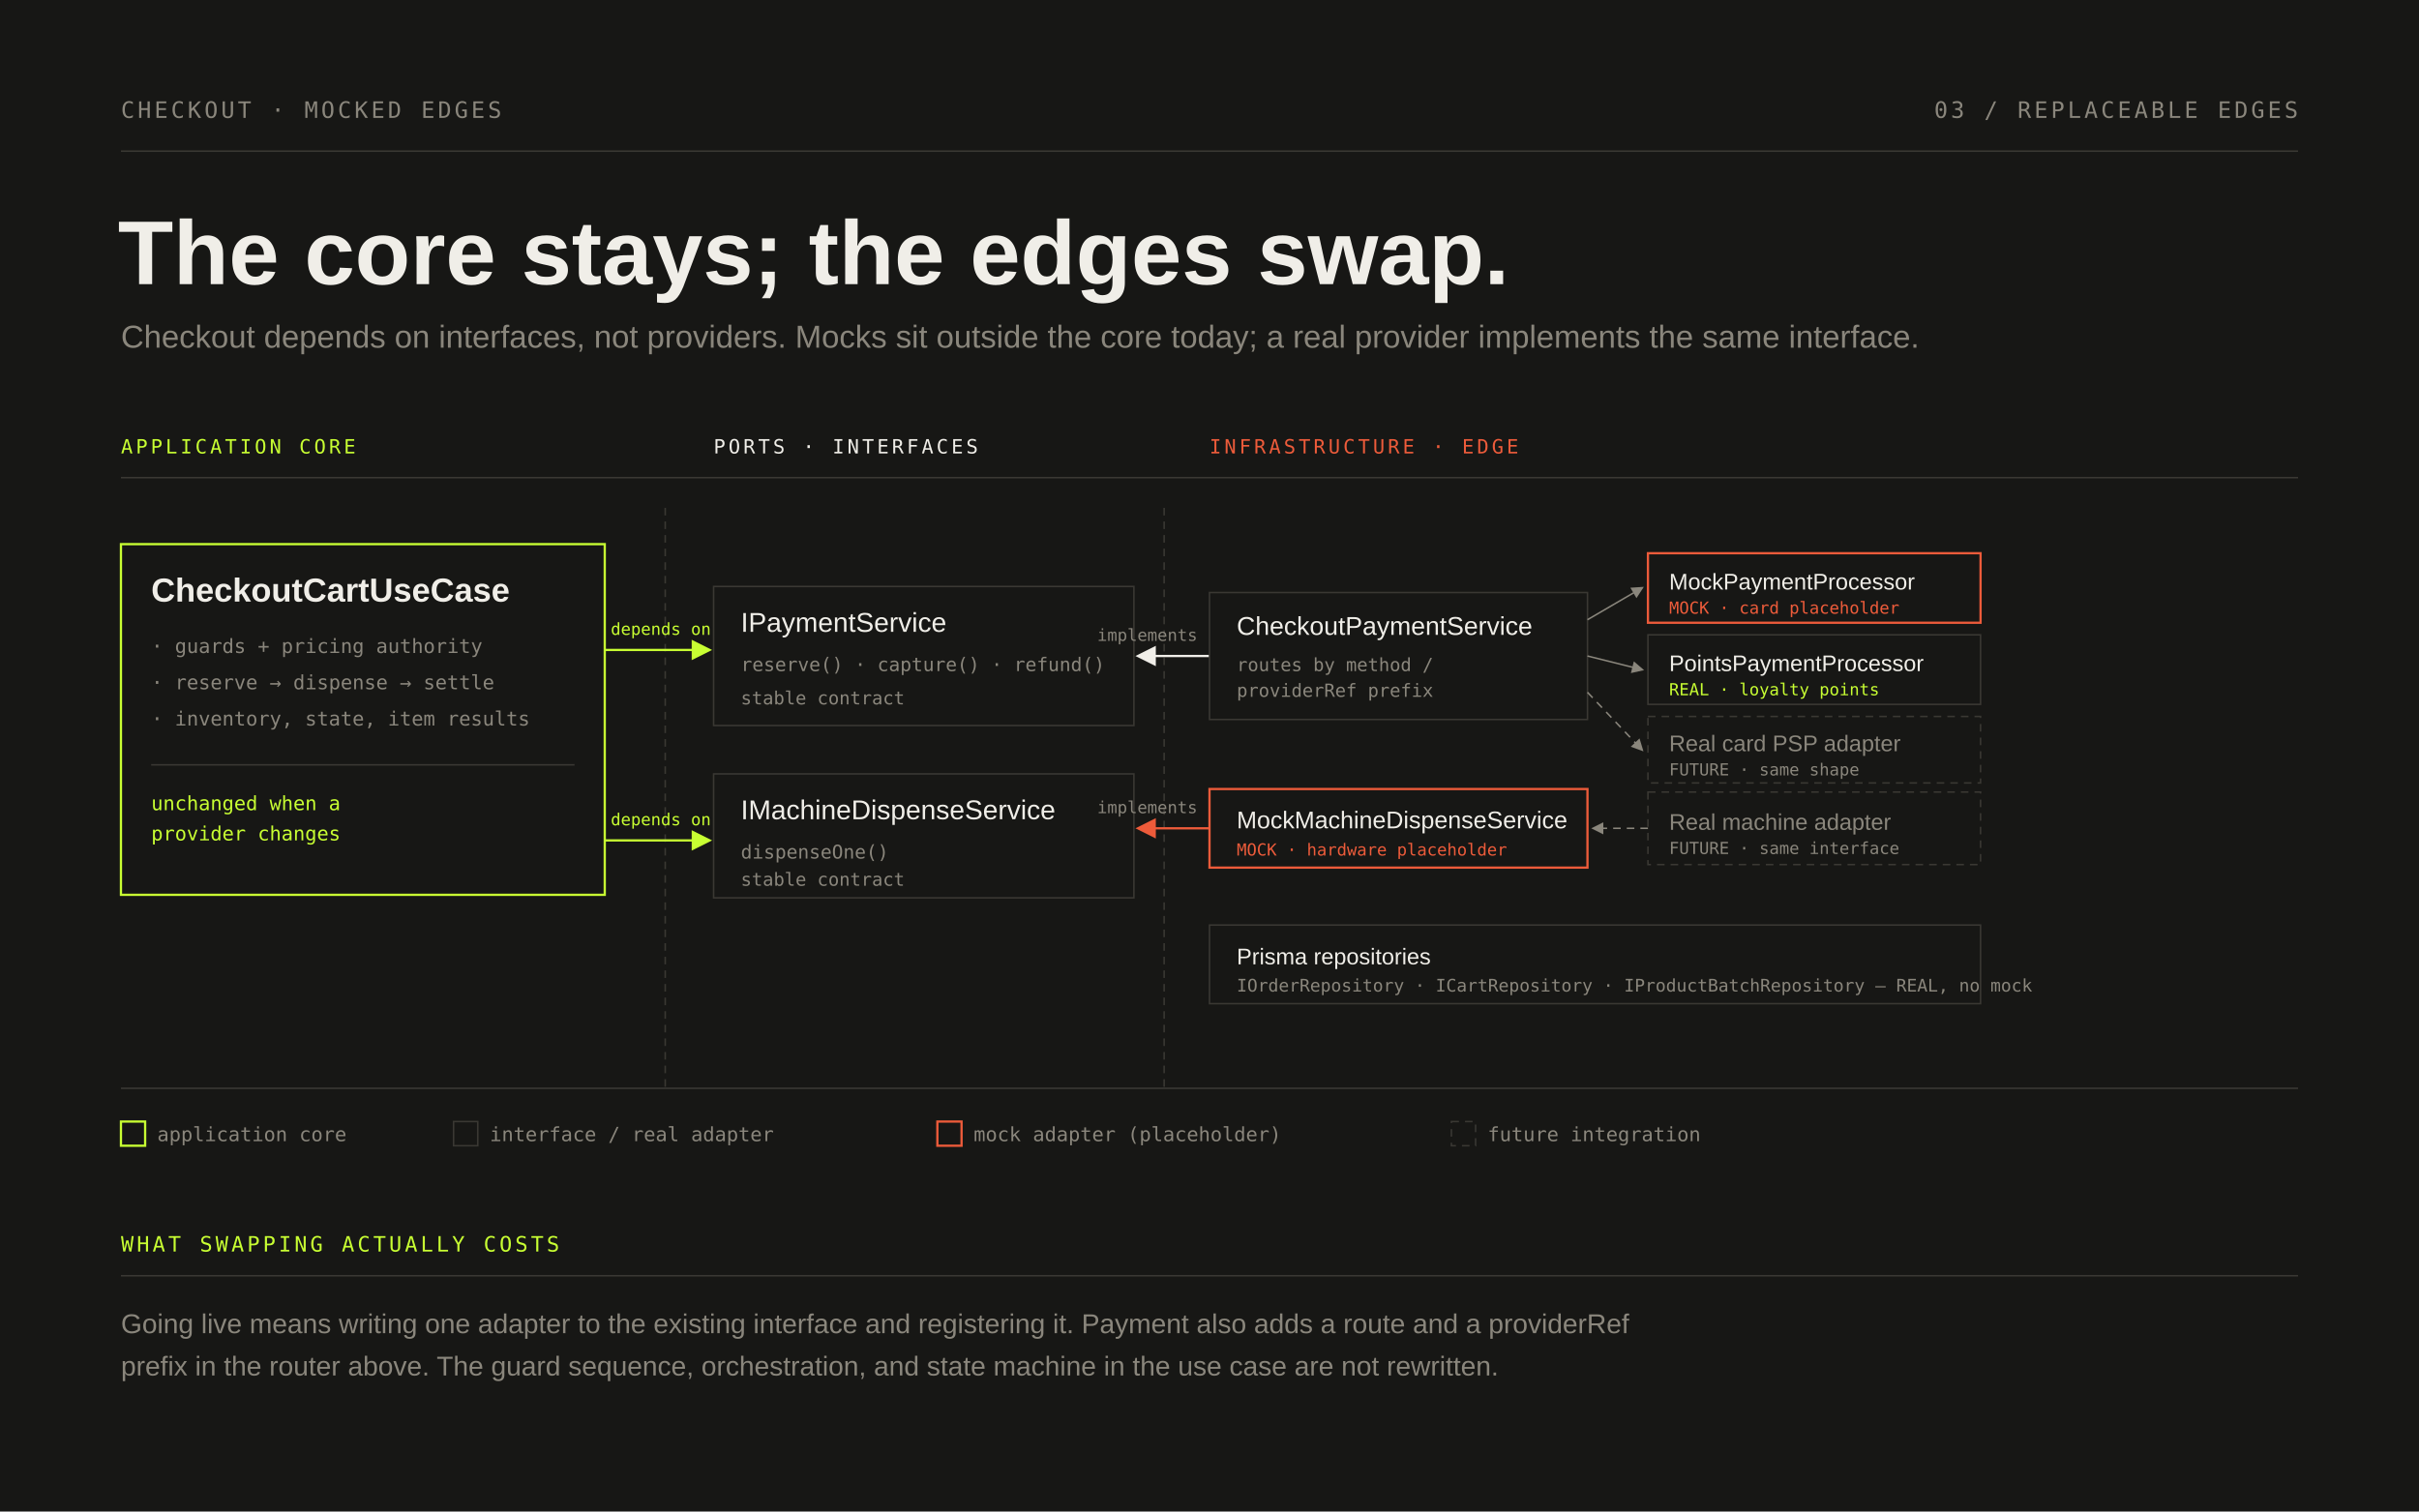
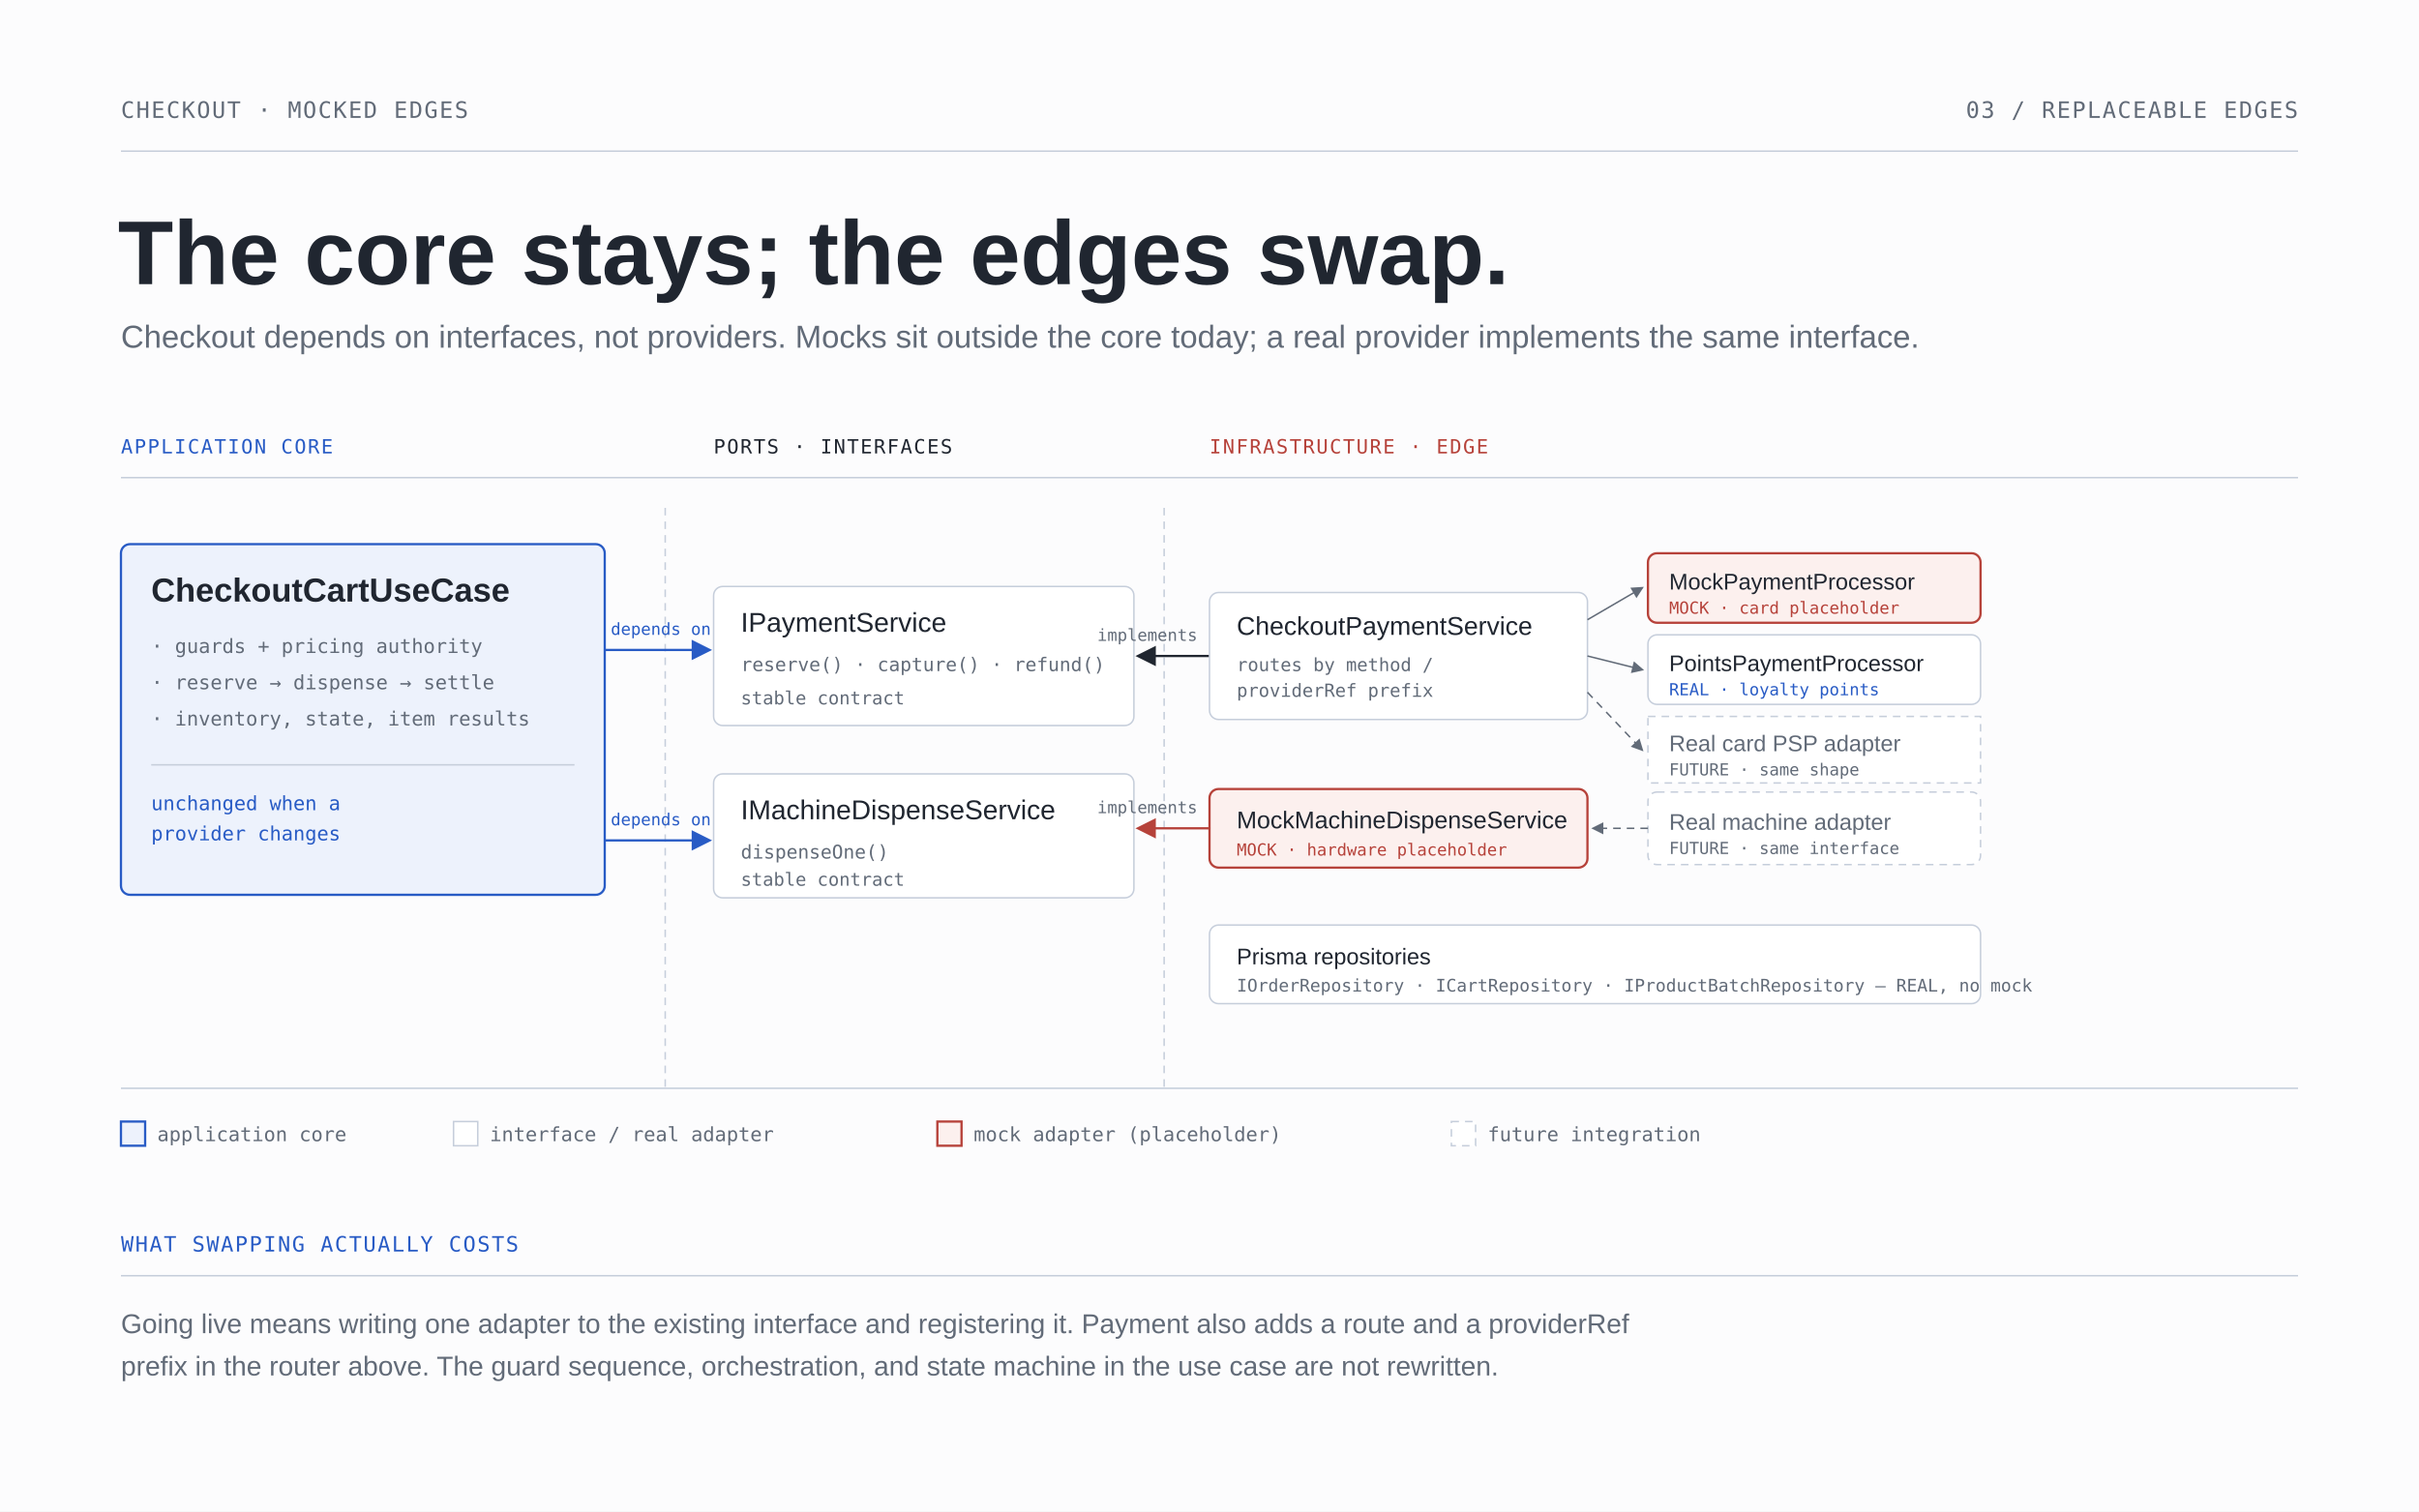
- <svg xmlns="http://www.w3.org/2000/svg" viewBox="0 0 1600 1000" font-family="Manrope, 'Helvetica Neue', Arial, sans-serif">
+ <svg xmlns="http://www.w3.org/2000/svg" viewBox="0 0 1600 1000" font-family="-apple-system, BlinkMacSystemFont, 'Segoe UI', Arial, sans-serif">
  <defs>
    <style>
-       .bg    { fill: #171715; }
-       .fg    { fill: #F0EEE8; }
-       .muted { fill: #8A867C; }
-       .green { fill: #C8FF32; }
-       .coral { fill: #ED5B3A; }
-       .mono  { font-family: 'DM Mono', 'SFMono-Regular', Menlo, monospace; }
-       .lbl   { font-family: 'DM Mono', 'SFMono-Regular', Menlo, monospace; letter-spacing: 2px; }
-       .line  { stroke: #3A3833; stroke-width: 1; }
-       .nbox  { fill: none; stroke: #3A3833; stroke-width: 1; }
-       .nboxg { fill: none; stroke: #C8FF32; stroke-width: 1.5; }
-       .nboxc { fill: none; stroke: #ED5B3A; stroke-width: 1.5; }
+       .bg    { fill: #fcfcfd; }
+       .fg    { fill: #202630; }
+       .muted { fill: #626b78; }
+       .green { fill: #285bc5; }
+       .coral { fill: #b6423a; }
+       .mono  { font-family:  'SFMono-Regular', Menlo, monospace; }
+       .lbl   { font-family:  'SFMono-Regular', Menlo, monospace; letter-spacing: 1px; }
+       .line  { stroke: #c6cedb; stroke-width: 1; }
+       .nbox  { fill: none; stroke: #c6cedb; stroke-width: 1; }
+       .nboxg { fill: none; stroke: #285bc5; stroke-width: 1.5; }
+       .nboxc { fill: none; stroke: #b6423a; stroke-width: 1.5; }
      .dash  { stroke-dasharray: 5 4; }
+     
+       rect.nbox, rect.box { fill: #ffffff; }
+       rect.nboxg, rect.boxa { fill: #edf2fc; }
+       rect.nboxc, rect.boxn { fill: #fcf0ee; }
    </style>
    <marker id="ag" markerWidth="9" markerHeight="9" refX="7" refY="4.5" orient="auto">
-       <path d="M0,0 L9,4.5 L0,9 Z" fill="#C8FF32" />
+       <path d="M0,0 L9,4.5 L0,9 Z" fill="#285bc5" />
    </marker>
    <marker id="af" markerWidth="9" markerHeight="9" refX="7" refY="4.5" orient="auto">
-       <path d="M0,0 L9,4.5 L0,9 Z" fill="#F0EEE8" />
+       <path d="M0,0 L9,4.5 L0,9 Z" fill="#202630" />
    </marker>
    <marker id="acm" markerWidth="9" markerHeight="9" refX="7" refY="4.5" orient="auto">
-       <path d="M0,0 L9,4.5 L0,9 Z" fill="#ED5B3A" />
+       <path d="M0,0 L9,4.5 L0,9 Z" fill="#b6423a" />
    </marker>
    <marker id="am" markerWidth="8" markerHeight="8" refX="6.5" refY="4" orient="auto">
-       <path d="M0,0 L8,4 L0,8 Z" fill="#8A867C" />
+       <path d="M0,0 L8,4 L0,8 Z" fill="#626b78" />
    </marker>
  </defs>
  <rect class="bg" x="0" y="0" width="1600" height="1000" />
  <text class="lbl muted" x="80" y="78" font-size="15">CHECKOUT · MOCKED EDGES</text>
  <text class="lbl muted" x="1520" y="78" font-size="15" text-anchor="end">03 / REPLACEABLE EDGES</text>
  <line class="line" x1="80" y1="100" x2="1520" y2="100" />
  <text class="fg" x="78" y="188" font-size="60" font-weight="600">The core stays; the edges swap.</text>
  <text class="muted" x="80" y="230" font-size="21">Checkout depends on interfaces, not providers. Mocks sit outside the core today; a real provider implements the same interface.</text>
  <text class="lbl green" x="80" y="300" font-size="13">APPLICATION CORE</text>
  <text class="lbl fg" x="472" y="300" font-size="13">PORTS · INTERFACES</text>
  <text class="lbl coral" x="800" y="300" font-size="13">INFRASTRUCTURE · EDGE</text>
  <line class="line" x1="80" y1="316" x2="1520" y2="316" />
  <line class="line dash" x1="440" y1="336" x2="440" y2="720" />
  <line class="line dash" x1="770" y1="336" x2="770" y2="720" />
-   <rect class="nboxg" x="80" y="360" width="320" height="232" />
+   <rect rx="6" class="nboxg" x="80" y="360" width="320" height="232" />
  <text class="fg" x="100" y="398" font-size="22" font-weight="600">CheckoutCartUseCase</text>
  <text class="mono muted" x="100" y="432" font-size="13">· guards + pricing authority</text>
  <text class="mono muted" x="100" y="456" font-size="13">· reserve → dispense → settle</text>
  <text class="mono muted" x="100" y="480" font-size="13">· inventory, state, item results</text>
  <line class="line" x1="100" y1="506" x2="380" y2="506" />
  <text class="mono green" x="100" y="536" font-size="13">unchanged when a</text>
  <text class="mono green" x="100" y="556" font-size="13">provider changes</text>
-   <path stroke="#C8FF32" stroke-width="1.5" fill="none" marker-end="url(#ag)" d="M400,430 L468,430" />
-   <path stroke="#C8FF32" stroke-width="1.5" fill="none" marker-end="url(#ag)" d="M400,556 L468,556" />
+   <path stroke="#285bc5" stroke-width="1.5" fill="none" marker-end="url(#ag)" d="M400,430 L468,430" />
+   <path stroke="#285bc5" stroke-width="1.5" fill="none" marker-end="url(#ag)" d="M400,556 L468,556" />
  <text class="mono green" x="404" y="420" font-size="11">depends on</text>
  <text class="mono green" x="404" y="546" font-size="11">depends on</text>
-   <rect class="nbox" x="472" y="388" width="278" height="92" />
+   <rect rx="6" class="nbox" x="472" y="388" width="278" height="92" />
  <text class="fg" x="490" y="418" font-size="18">IPaymentService</text>
  <text class="mono muted" x="490" y="444" font-size="12.5">reserve() · capture() · refund()</text>
  <text class="mono muted" x="490" y="466" font-size="12">stable contract</text>
-   <rect class="nbox" x="472" y="512" width="278" height="82" />
+   <rect rx="6" class="nbox" x="472" y="512" width="278" height="82" />
  <text class="fg" x="490" y="542" font-size="18">IMachineDispenseService</text>
  <text class="mono muted" x="490" y="568" font-size="12.5">dispenseOne()</text>
  <text class="mono muted" x="490" y="586" font-size="12">stable contract</text>
-   <path stroke="#F0EEE8" stroke-width="1.5" fill="none" marker-end="url(#af)" d="M800,434 L754,434" />
-   <path stroke="#ED5B3A" stroke-width="1.5" fill="none" marker-end="url(#acm)" d="M800,548 L754,548" />
+   <path stroke="#202630" stroke-width="1.5" fill="none" marker-end="url(#af)" d="M800,434 L754,434" />
+   <path stroke="#b6423a" stroke-width="1.5" fill="none" marker-end="url(#acm)" d="M800,548 L754,548" />
  <text class="mono muted" x="792" y="424" font-size="11" text-anchor="end">implements</text>
  <text class="mono muted" x="792" y="538" font-size="11" text-anchor="end">implements</text>
-   <rect class="nbox" x="800" y="392" width="250" height="84" />
+   <rect rx="6" class="nbox" x="800" y="392" width="250" height="84" />
  <text class="fg" x="818" y="420" font-size="17">CheckoutPaymentService</text>
  <text class="mono muted" x="818" y="444" font-size="12">routes by method /</text>
  <text class="mono muted" x="818" y="461" font-size="12">providerRef prefix</text>
-   <rect class="nboxc" x="1090" y="366" width="220" height="46" />
+   <rect rx="6" class="nboxc" x="1090" y="366" width="220" height="46" />
  <text class="fg" x="1104" y="390" font-size="15">MockPaymentProcessor</text>
  <text class="mono coral" x="1104" y="406" font-size="11">MOCK · card placeholder</text>
-   <rect class="nbox" x="1090" y="420" width="220" height="46" />
+   <rect rx="6" class="nbox" x="1090" y="420" width="220" height="46" />
  <text class="fg" x="1104" y="444" font-size="15">PointsPaymentProcessor</text>
  <text class="mono green" x="1104" y="460" font-size="11">REAL · loyalty points</text>
-   <rect class="nbox dash" x="1090" y="474" width="220" height="44" stroke="#8A867C" />
+   <rect class="nbox dash" x="1090" y="474" width="220" height="44" stroke="#626b78" />
  <text class="muted" x="1104" y="497" font-size="15">Real card PSP adapter</text>
  <text class="mono muted" x="1104" y="513" font-size="11">FUTURE · same shape</text>
-   <path stroke="#8A867C" stroke-width="1" fill="none" marker-end="url(#am)" d="M1050,410 L1086,389" />
-   <path stroke="#8A867C" stroke-width="1" fill="none" marker-end="url(#am)" d="M1050,434 L1086,443" />
-   <path stroke="#8A867C" stroke-width="1" fill="none" stroke-dasharray="5 4" marker-end="url(#am)" d="M1050,458 L1086,496" />
-   <rect class="nboxc" x="800" y="522" width="250" height="52" />
+   <path stroke="#626b78" stroke-width="1" fill="none" marker-end="url(#am)" d="M1050,410 L1086,389" />
+   <path stroke="#626b78" stroke-width="1" fill="none" marker-end="url(#am)" d="M1050,434 L1086,443" />
+   <path stroke="#626b78" stroke-width="1" fill="none" stroke-dasharray="5 4" marker-end="url(#am)" d="M1050,458 L1086,496" />
+   <rect rx="6" class="nboxc" x="800" y="522" width="250" height="52" />
  <text class="fg" x="818" y="548" font-size="16">MockMachineDispenseService</text>
  <text class="mono coral" x="818" y="566" font-size="11">MOCK · hardware placeholder</text>
-   <rect class="nbox dash" x="1090" y="524" width="220" height="48" stroke="#8A867C" />
+   <rect rx="6" class="nbox dash" x="1090" y="524" width="220" height="48" stroke="#626b78" />
  <text class="muted" x="1104" y="549" font-size="15">Real machine adapter</text>
  <text class="mono muted" x="1104" y="565" font-size="11">FUTURE · same interface</text>
-   <path stroke="#8A867C" stroke-width="1" fill="none" stroke-dasharray="5 4" marker-end="url(#am)" d="M1090,548 L1054,548" />
-   <rect class="nbox" x="800" y="612" width="510" height="52" />
+   <path stroke="#626b78" stroke-width="1" fill="none" stroke-dasharray="5 4" marker-end="url(#am)" d="M1090,548 L1054,548" />
+   <rect rx="6" class="nbox" x="800" y="612" width="510" height="52" />
  <text class="fg" x="818" y="638" font-size="15">Prisma repositories</text>
  <text class="mono muted" x="818" y="656" font-size="11.5">IOrderRepository · ICartRepository · IProductBatchRepository — REAL, no mock</text>
  <line class="line" x1="80" y1="720" x2="1520" y2="720" />
  <rect class="nboxg" x="80" y="742" width="16" height="16" />
  <text class="mono muted" x="104" y="755" font-size="13">application core</text>
  <rect class="nbox" x="300" y="742" width="16" height="16" />
  <text class="mono muted" x="324" y="755" font-size="13">interface / real adapter</text>
  <rect class="nboxc" x="620" y="742" width="16" height="16" />
  <text class="mono muted" x="644" y="755" font-size="13">mock adapter (placeholder)</text>
-   <rect class="nbox dash" x="960" y="742" width="16" height="16" stroke="#8A867C" />
+   <rect class="nbox dash" x="960" y="742" width="16" height="16" stroke="#626b78" />
  <text class="mono muted" x="984" y="755" font-size="13">future integration</text>
  <text class="lbl green" x="80" y="828" font-size="14">WHAT SWAPPING ACTUALLY COSTS</text>
  <line class="line" x1="80" y1="844" x2="1520" y2="844" />
  <text class="muted" x="80" y="882" font-size="18">Going live means writing one adapter to the existing interface and registering it. Payment also adds a route and a providerRef</text>
  <text class="muted" x="80" y="910" font-size="18">prefix in the router above. The guard sequence, orchestration, and state machine in the use case are not rewritten.</text>
</svg>
